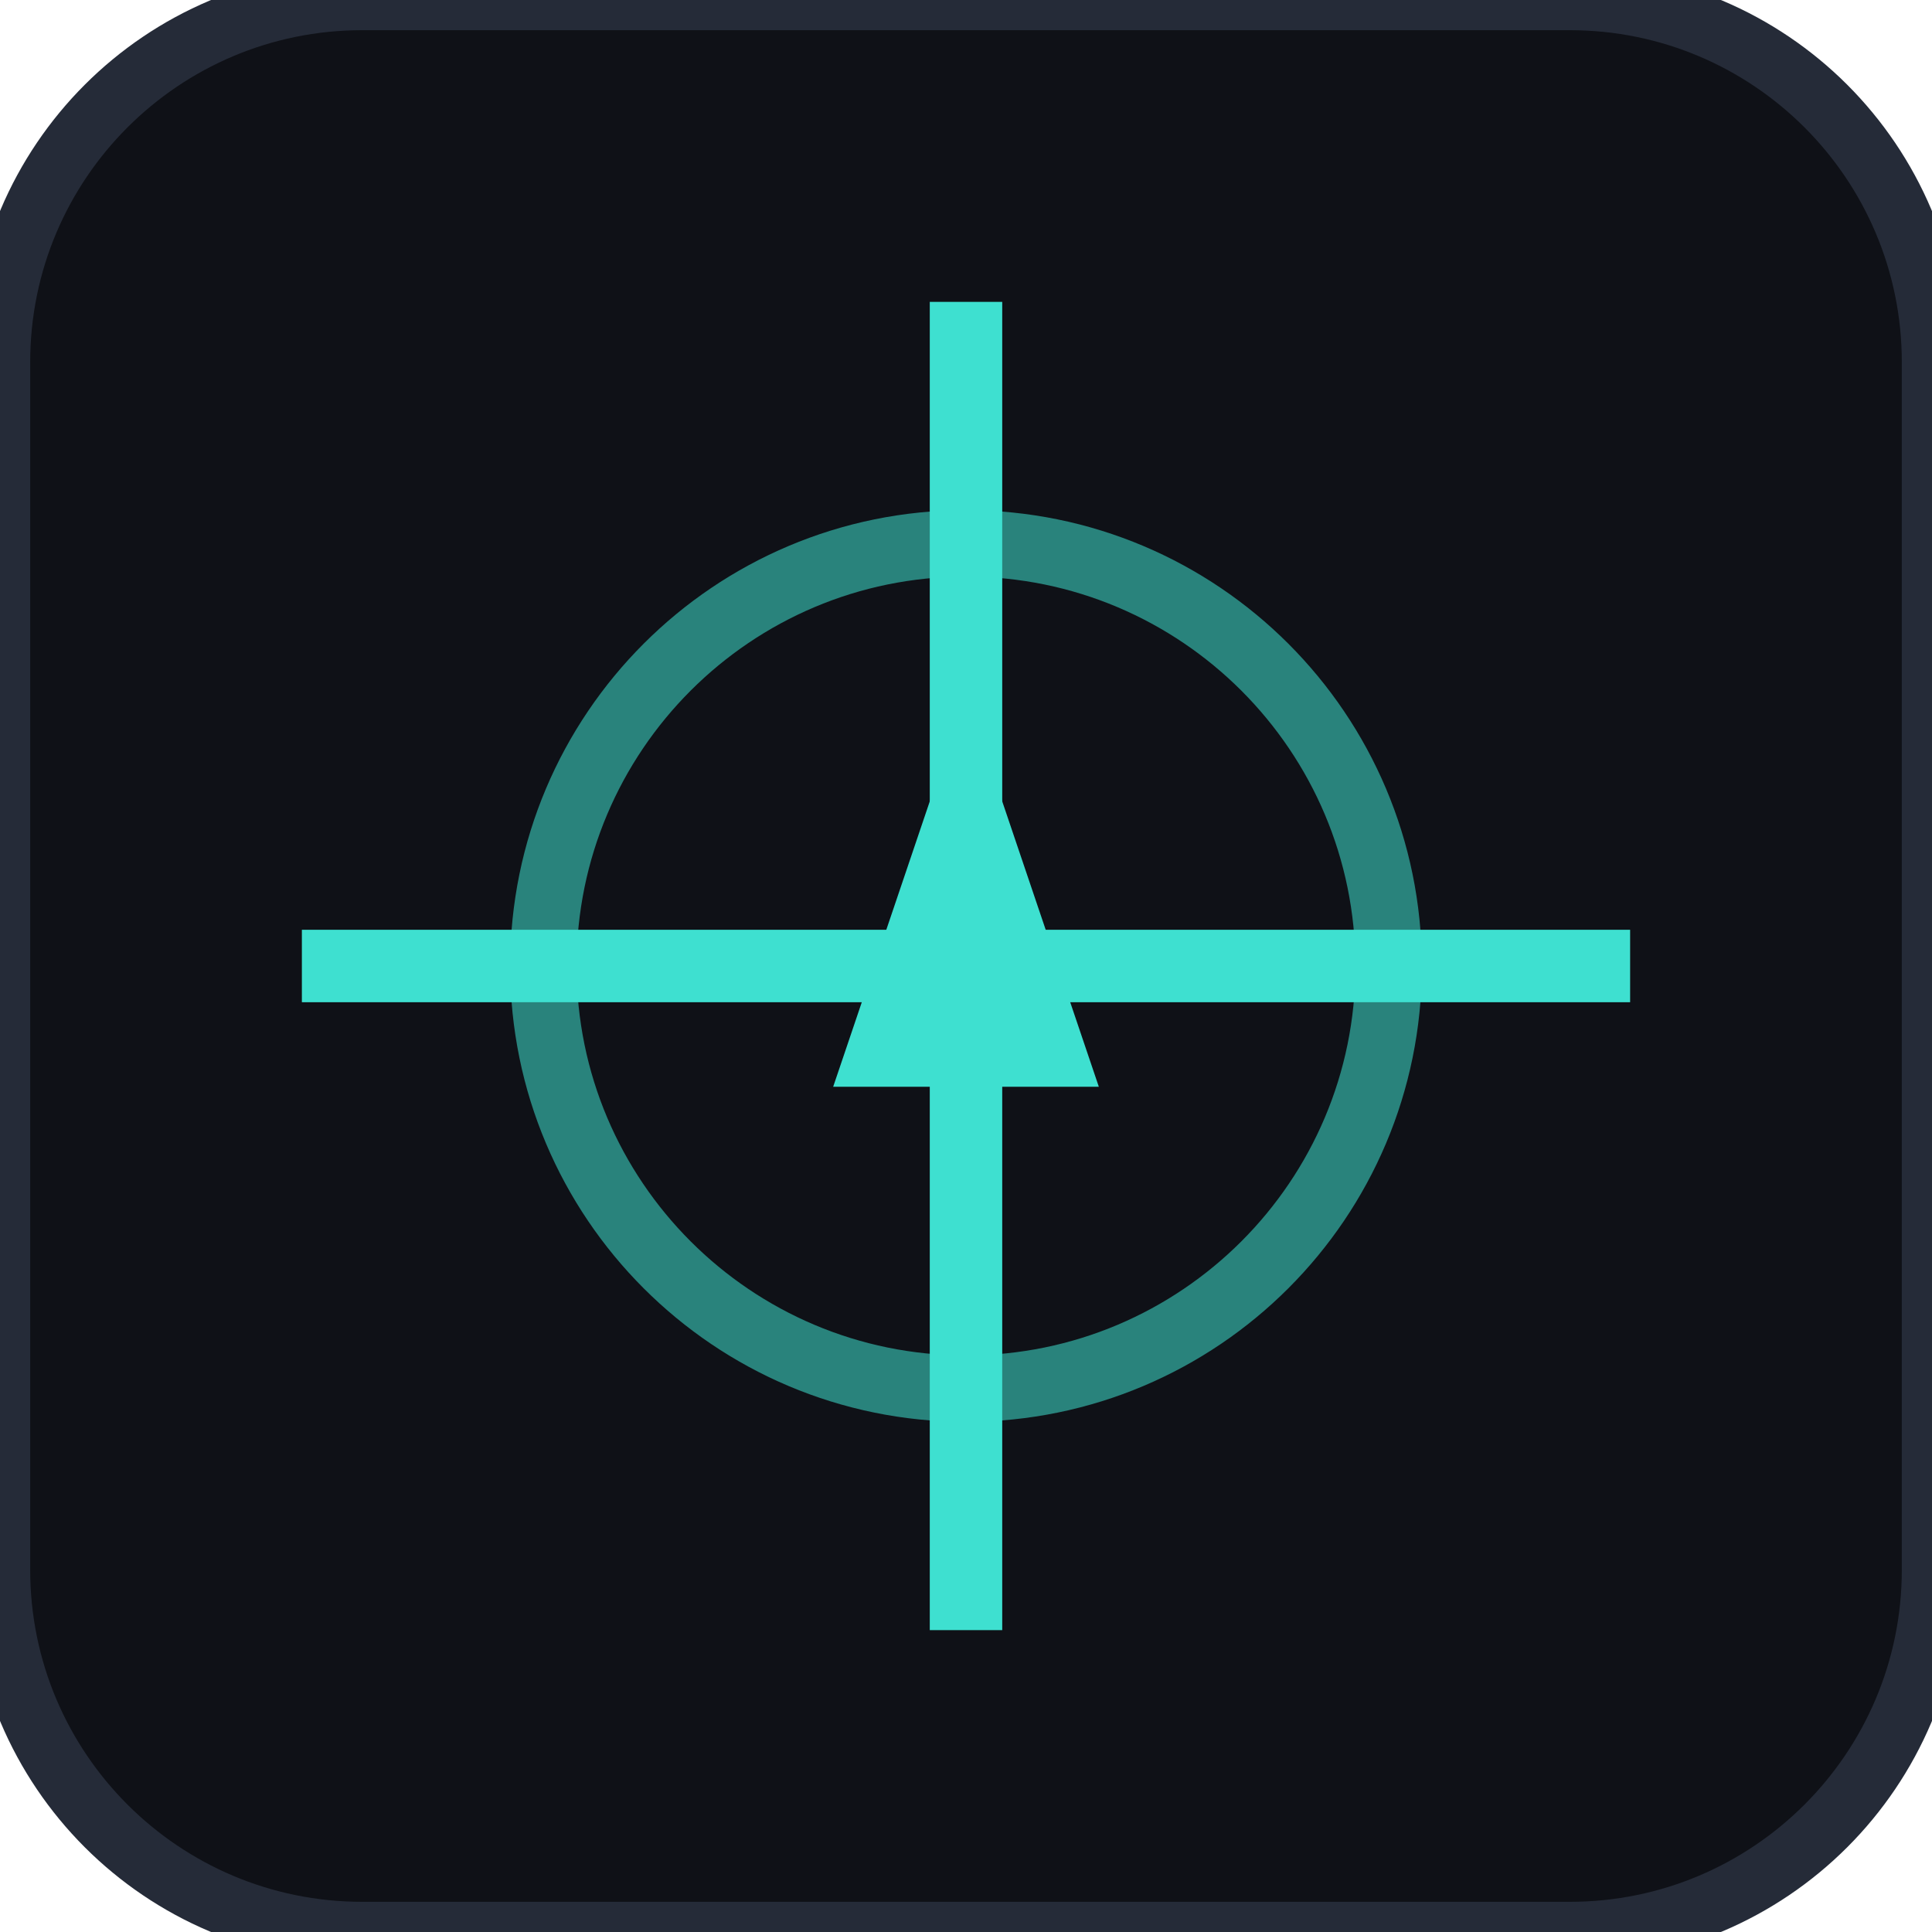
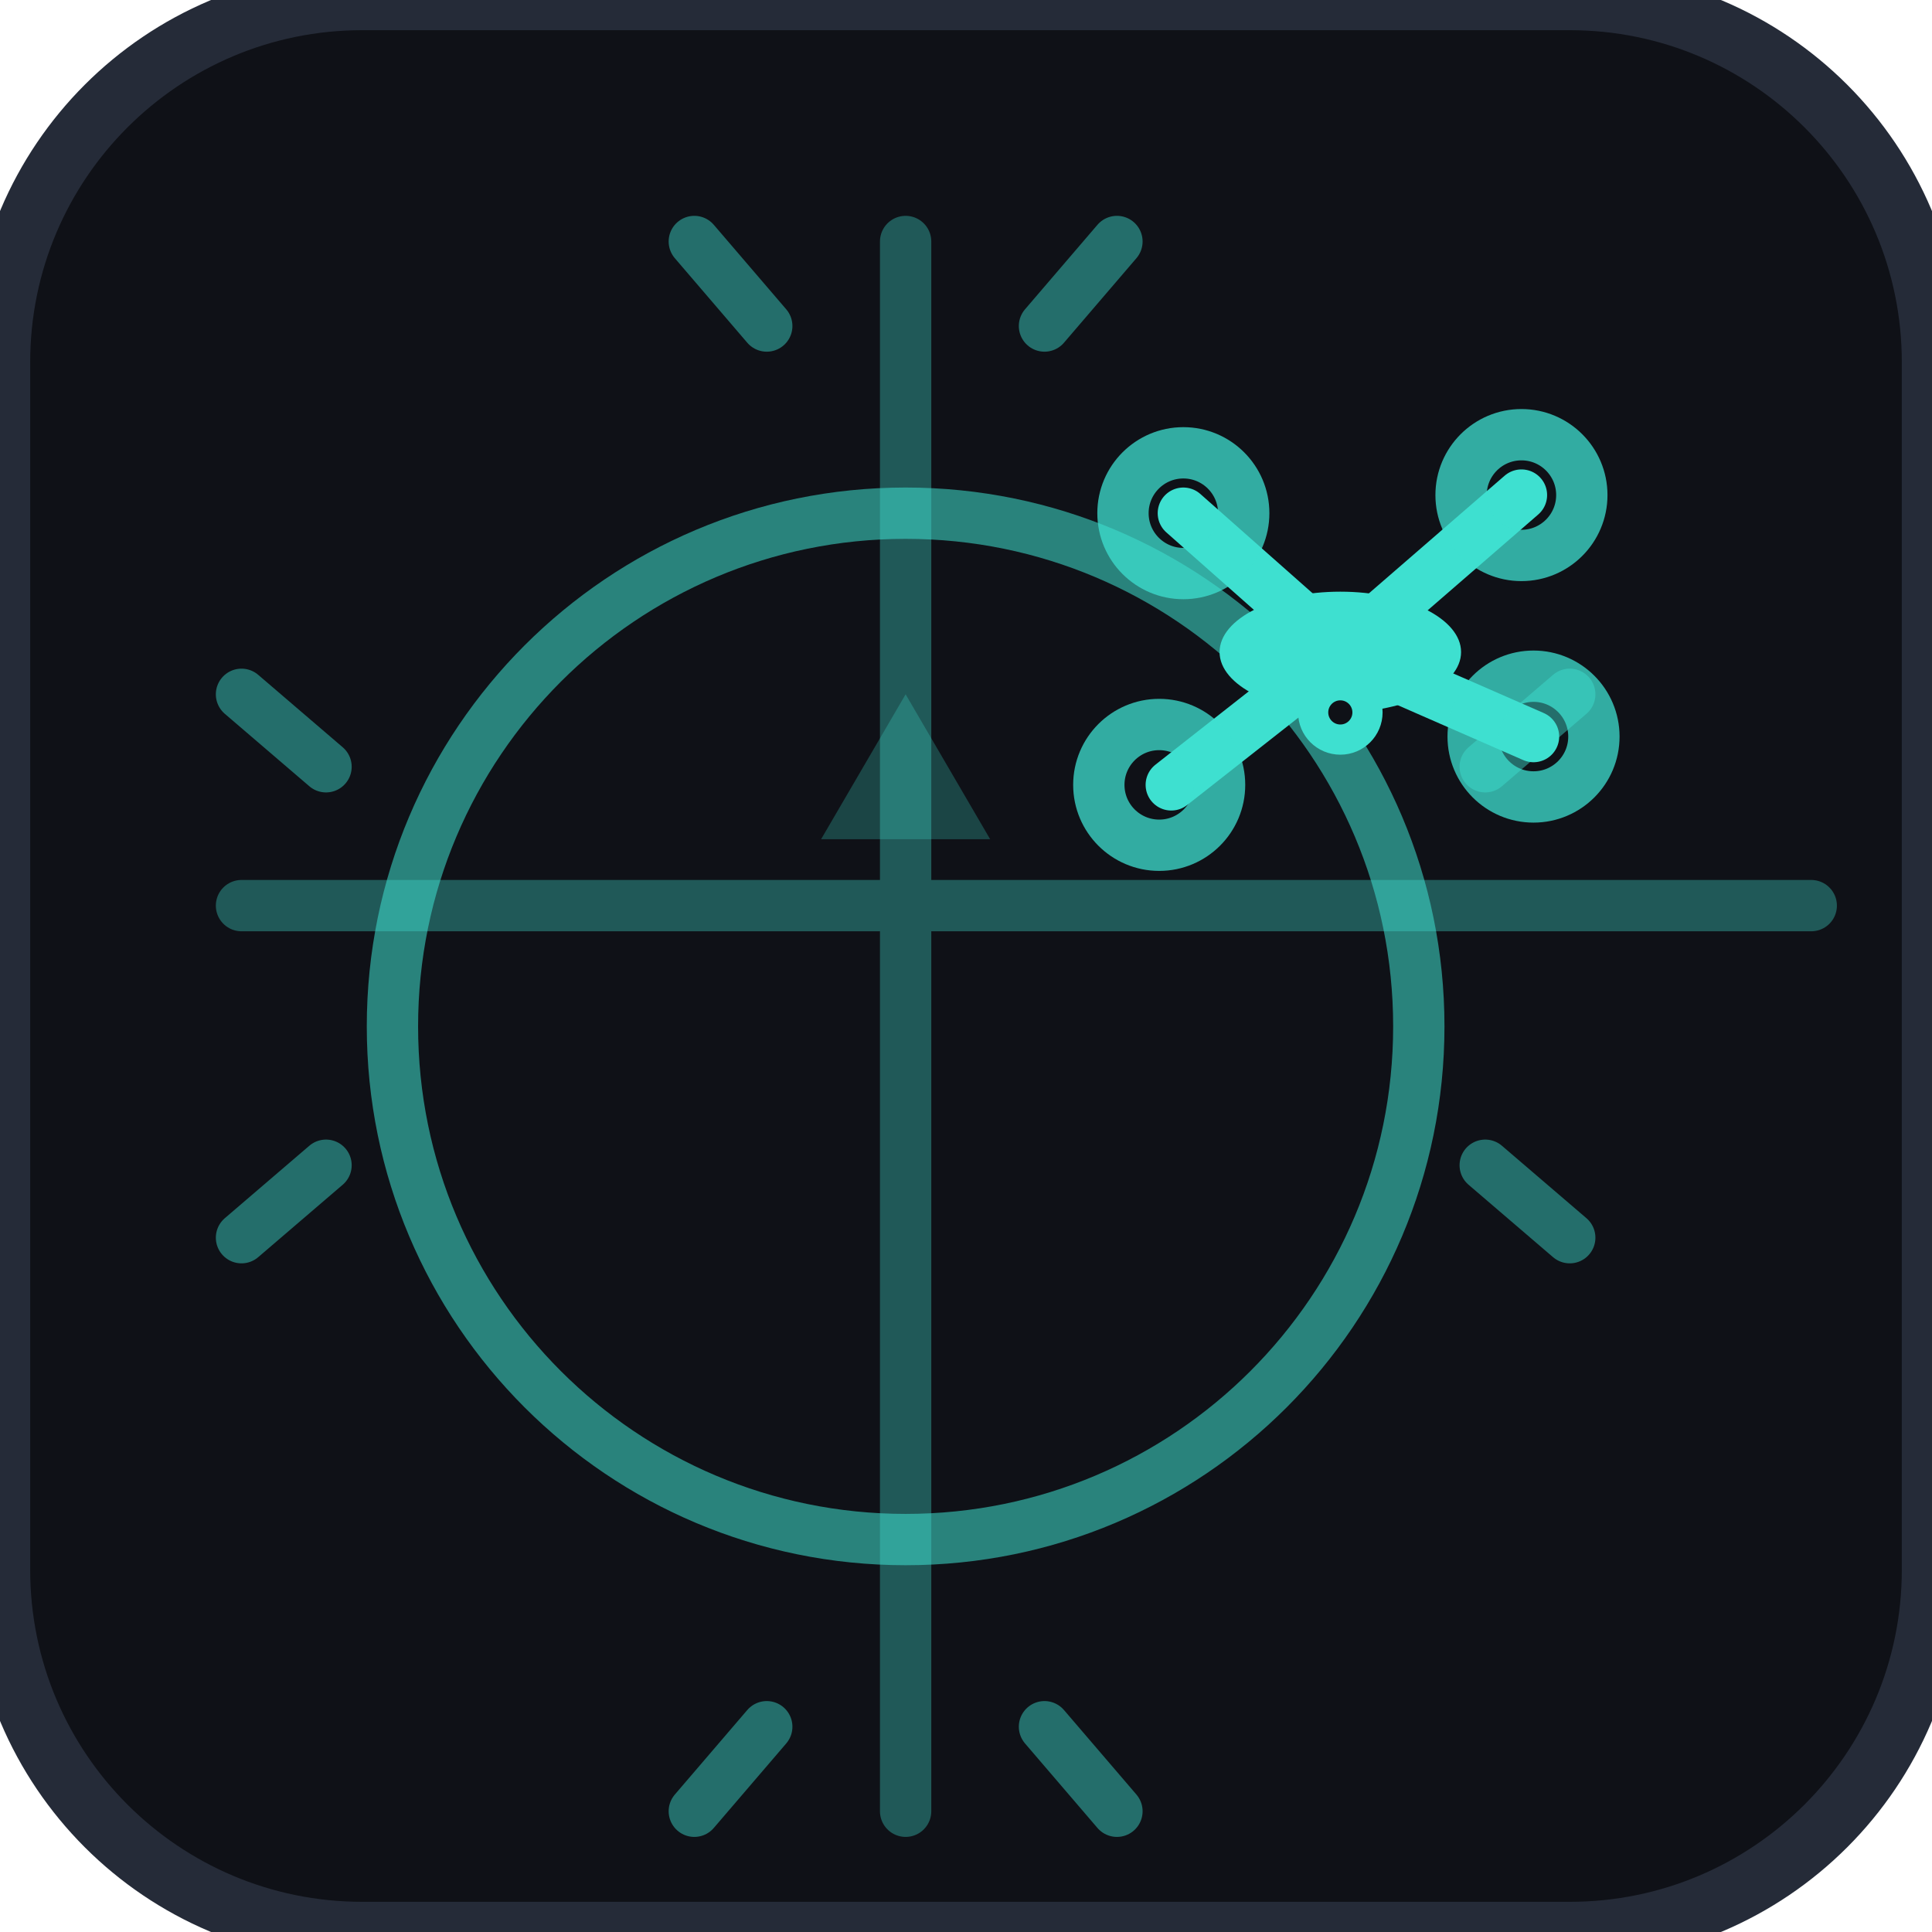
<svg xmlns="http://www.w3.org/2000/svg" viewBox="0 0 32 32" fill="none" aria-hidden="true">
  <rect width="32" height="32" rx="6" fill="#0f1117" stroke="#252b38" stroke-width="1" />
-   <circle cx="16" cy="16" r="7" stroke="#3ee0d0" stroke-width="1.1" opacity="0.55" />
-   <path stroke="#3ee0d0" stroke-width="1.2" d="M16 5v22M5 16h22" />
-   <path fill="#3ee0d0" d="M16 11.5 18.2 18h-4.4L16 11.5z" />
+   <g stroke="#3ee0d0" stroke-width="0.85" stroke-linecap="round" stroke-linejoin="round">
+     <circle cx="15" cy="17" r="8.5" opacity="0.55" />
+     <path d="M15 4v26M4 15h26" opacity="0.35" />
+     <path d="M11.5 4l1.2 1.4M18.5 4l-1.2 1.4M11.5 30l1.2-1.4M18.5 30l-1.2-1.4M4 11.5l1.4 1.2M4 20.5l1.4-1.2M26 11.5l-1.4 1.2M26 20.5l-1.4-1.2" opacity="0.45" />
+     <path d="M15 11.5l1.4 2.4h-2.8l1.4-2.4z" fill="#3ee0d0" stroke="none" opacity="0.25" />
+     <ellipse cx="22.2" cy="10.8" rx="2" ry="1" fill="#3ee0d0" stroke="none" />
+     <path d="M22.2 10.8l3-2.6M22.2 10.8l3.2 1.4M22.2 10.8l-2.8 2.2M22.2 10.8l-2.6-2.3" />
+     <circle cx="25.2" cy="8.2" r="1" opacity="0.75" />
+     <circle cx="25.4" cy="12.2" r="1" opacity="0.75" />
+     <circle cx="19.2" cy="13" r="1" opacity="0.75" />
+     <circle cx="19.6" cy="8.5" r="1" opacity="0.75" />
+     <circle cx="22.2" cy="11.8" r="0.45" fill="#0f1117" stroke="#3ee0d0" stroke-width="0.5" />
+   </g>
</svg>
